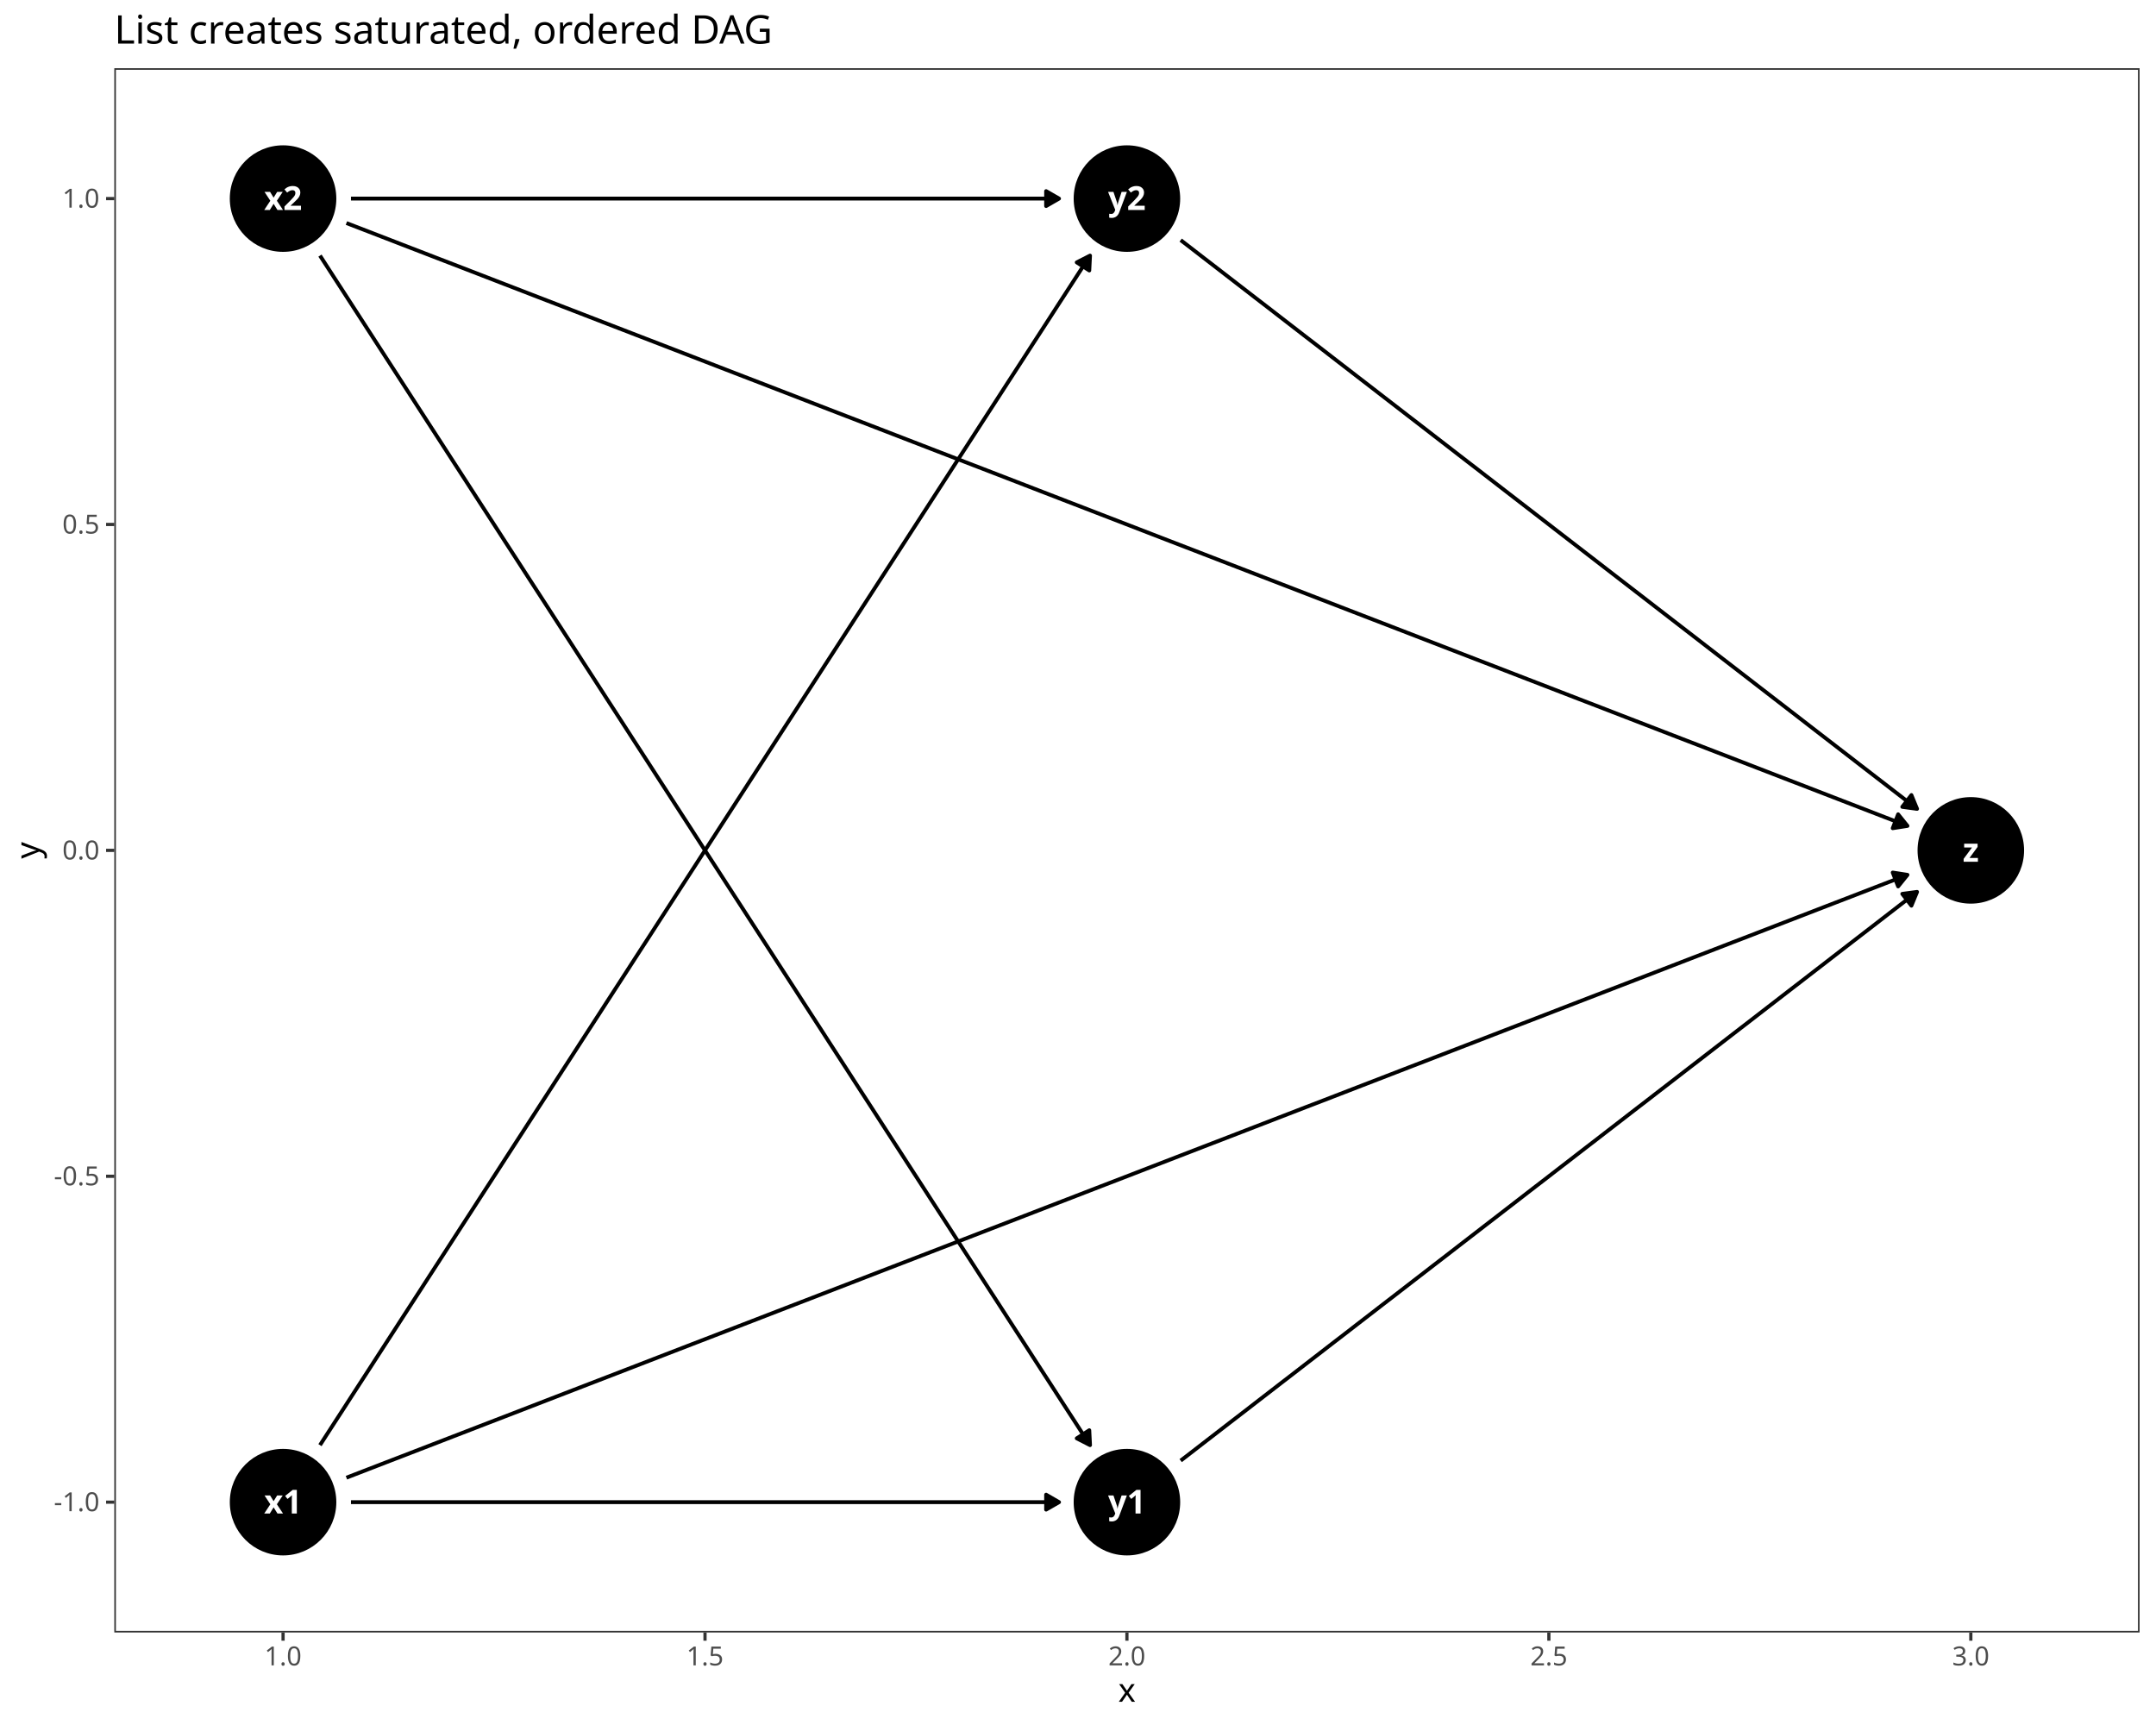
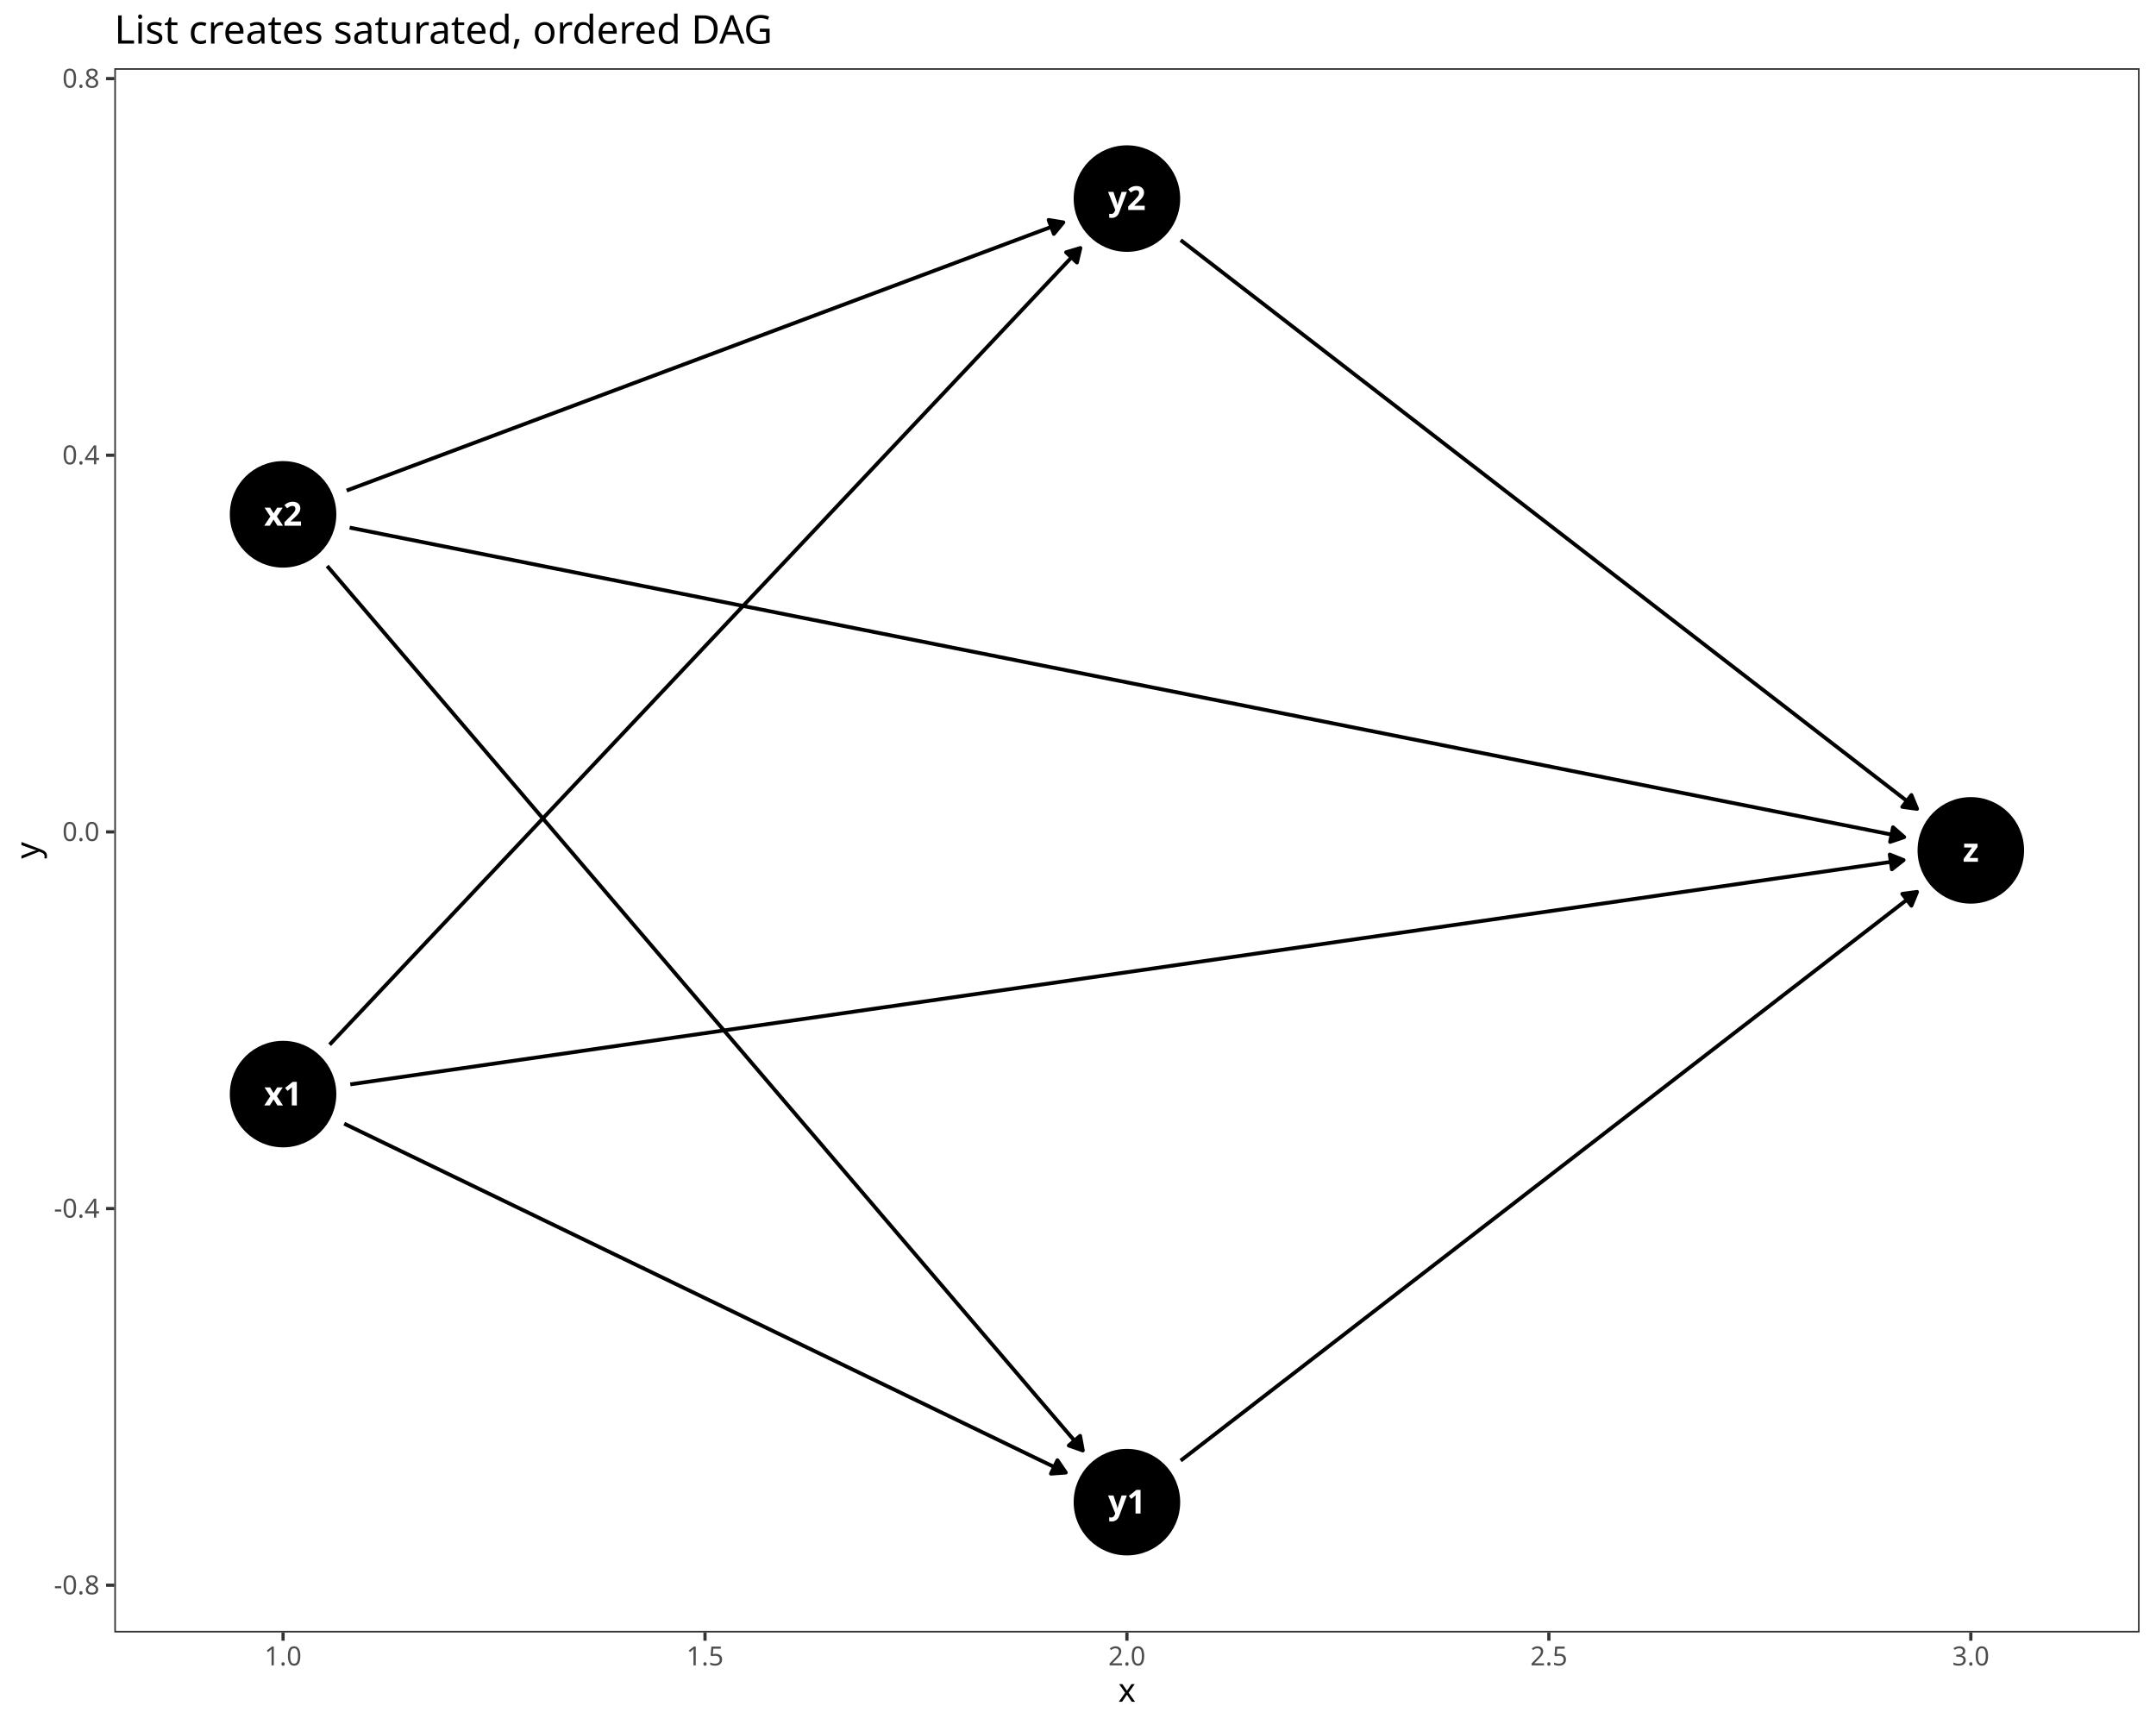
<svg xmlns="http://www.w3.org/2000/svg" class="svglite" data-engine-version="2.0" width="720.00pt" height="576.00pt" viewBox="0 0 720.00 576.00">
  <defs>
    <style type="text/css">
    .svglite line, .svglite polyline, .svglite polygon, .svglite path, .svglite rect, .svglite circle {
      fill: none;
      stroke: #000000;
      stroke-linecap: round;
      stroke-linejoin: round;
      stroke-miterlimit: 10.00;
    }
  </style>
  </defs>
  <rect width="100%" height="100%" style="stroke: none; fill: #FFFFFF;" />
  <defs>
    <clipPath id="cpMC4wMHw3MjAuMDB8MC4wMHw1NzYuMDA=">
      <rect x="0.00" y="0.00" width="720.00" height="576.00" />
    </clipPath>
  </defs>
  <g clip-path="url(#cpMC4wMHw3MjAuMDB8MC4wMHw1NzYuMDA=)">
    <rect x="0.00" y="0.00" width="720.00" height="576.00" style="stroke-width: 1.07; stroke: #FFFFFF; fill: #FFFFFF;" />
  </g>
  <defs>
    <clipPath id="cpMzguMTd8NzE0LjUyfDIyLjc4fDU0NS4xMQ==">
      <rect x="38.17" y="22.78" width="676.35" height="522.33" />
    </clipPath>
  </defs>
  <g clip-path="url(#cpMzguMTd8NzE0LjUyfDIyLjc4fDU0NS4xMQ==)">
    <rect x="38.17" y="22.78" width="676.35" height="522.33" style="stroke-width: 1.07; stroke: none; fill: #FFFFFF;" />
-     <circle cx="94.53" cy="501.59" r="17.43" style="stroke-width: 0.71; fill: #000000;" />
-     <circle cx="94.53" cy="66.31" r="17.43" style="stroke-width: 0.71; fill: #000000;" />
+     <circle cx="94.53" cy="365.33" r="17.43" style="stroke-width: 0.71; fill: #000000;" />
+     <circle cx="94.53" cy="171.75" r="17.43" style="stroke-width: 0.71; fill: #000000;" />
    <circle cx="376.34" cy="501.59" r="17.43" style="stroke-width: 0.71; fill: #000000;" />
    <circle cx="376.34" cy="66.31" r="17.43" style="stroke-width: 0.71; fill: #000000;" />
    <circle cx="658.16" cy="283.95" r="17.43" style="stroke-width: 0.71; fill: #000000;" />
-     <polyline points="117.21,501.59 117.30,501.59 120.15,501.59 123.00,501.59 125.84,501.59 128.69,501.59 131.54,501.59 134.38,501.59 137.23,501.59 140.08,501.59 142.92,501.59 145.77,501.59 148.62,501.59 151.46,501.59 154.31,501.59 157.16,501.59 160.00,501.59 162.85,501.59 165.70,501.59 168.54,501.59 171.39,501.59 174.24,501.59 177.08,501.59 179.93,501.59 182.78,501.59 185.62,501.59 188.47,501.59 191.32,501.59 194.16,501.59 197.01,501.59 199.86,501.59 202.70,501.59 205.55,501.59 208.40,501.59 211.24,501.59 214.09,501.59 216.94,501.59 219.78,501.59 222.63,501.59 225.47,501.59 228.32,501.59 231.17,501.59 234.01,501.59 236.86,501.59 239.71,501.59 242.55,501.59 245.40,501.59 248.25,501.59 251.09,501.59 253.94,501.59 256.79,501.59 259.63,501.59 262.48,501.59 265.33,501.59 268.17,501.59 271.02,501.59 273.87,501.59 276.71,501.59 279.56,501.59 282.41,501.59 285.25,501.59 288.10,501.59 290.95,501.59 293.79,501.59 296.64,501.59 299.49,501.59 302.33,501.59 305.18,501.59 308.03,501.59 310.87,501.59 313.72,501.59 316.57,501.59 319.41,501.59 322.26,501.59 325.11,501.59 327.95,501.59 330.80,501.59 333.65,501.59 336.49,501.59 339.34,501.59 342.19,501.59 345.03,501.59 347.88,501.59 350.73,501.59 353.57,501.59 353.67,501.59 " style="stroke-width: 1.28; stroke-linecap: butt;" />
-     <polygon points="349.35,504.08 353.67,501.59 349.35,499.09 " style="stroke-width: 1.28; stroke-linecap: butt; fill: #000000;" />
-     <polyline points="106.86,482.55 108.76,479.60 111.61,475.20 114.46,470.81 117.30,466.41 120.15,462.01 123.00,457.62 125.84,453.22 128.69,448.82 131.54,444.43 134.38,440.03 137.23,435.63 140.08,431.24 142.92,426.84 145.77,422.44 148.62,418.05 151.46,413.65 154.31,409.25 157.16,404.86 160.00,400.46 162.85,396.06 165.70,391.67 168.54,387.27 171.39,382.87 174.24,378.48 177.08,374.08 179.93,369.68 182.78,365.29 185.62,360.89 188.47,356.49 191.32,352.10 194.16,347.70 197.01,343.30 199.86,338.91 202.70,334.51 205.55,330.11 208.40,325.72 211.24,321.32 214.09,316.92 216.94,312.53 219.78,308.13 222.63,303.73 225.47,299.34 228.32,294.94 231.17,290.54 234.01,286.15 236.86,281.75 239.71,277.35 242.55,272.96 245.40,268.56 248.25,264.16 251.09,259.77 253.94,255.37 256.79,250.97 259.63,246.58 262.48,242.18 265.33,237.78 268.17,233.39 271.02,228.99 273.87,224.59 276.71,220.20 279.56,215.80 282.41,211.40 285.25,207.01 288.10,202.61 290.95,198.21 293.79,193.82 296.64,189.42 299.49,185.02 302.33,180.63 305.18,176.23 308.03,171.83 310.87,167.44 313.72,163.04 316.57,158.64 319.41,154.25 322.26,149.85 325.11,145.45 327.95,141.05 330.80,136.66 333.65,132.26 336.49,127.86 339.34,123.47 342.19,119.07 345.03,114.67 347.88,110.28 350.73,105.88 353.57,101.48 356.42,97.09 359.27,92.69 362.11,88.29 364.02,85.35 " style="stroke-width: 1.28; stroke-linecap: butt;" />
-     <polygon points="363.77,90.32 364.02,85.35 359.58,87.61 " style="stroke-width: 1.28; stroke-linecap: butt; fill: #000000;" />
-     <polyline points="115.69,493.42 117.30,492.79 123.00,490.59 128.69,488.39 134.38,486.20 140.08,484.00 145.77,481.80 151.46,479.60 157.16,477.40 162.85,475.20 168.54,473.01 174.24,470.81 179.93,468.61 185.62,466.41 191.32,464.21 197.01,462.01 202.70,459.82 208.40,457.62 214.09,455.42 219.78,453.22 225.47,451.02 231.17,448.82 236.86,446.63 242.55,444.43 248.25,442.23 253.94,440.03 259.63,437.83 265.33,435.63 271.02,433.44 276.71,431.24 282.41,429.04 288.10,426.84 293.79,424.64 299.49,422.44 305.18,420.25 310.87,418.05 316.57,415.85 322.26,413.65 327.95,411.45 333.65,409.25 339.34,407.06 345.03,404.86 350.73,402.66 356.42,400.46 362.11,398.26 367.80,396.06 373.50,393.87 379.19,391.67 384.88,389.47 390.58,387.27 396.27,385.07 401.96,382.87 407.66,380.68 413.35,378.48 419.04,376.28 424.74,374.08 430.43,371.88 436.12,369.68 441.82,367.49 447.51,365.29 453.20,363.09 458.90,360.89 464.59,358.69 470.28,356.49 475.98,354.30 481.67,352.10 487.36,349.90 493.06,347.70 498.75,345.50 504.44,343.30 510.13,341.11 515.83,338.91 521.52,336.71 527.21,334.51 532.91,332.31 538.60,330.11 544.29,327.92 549.99,325.72 555.68,323.52 561.37,321.32 567.07,319.12 572.76,316.92 578.45,314.72 584.15,312.53 589.84,310.33 595.53,308.13 601.23,305.93 606.92,303.73 612.61,301.53 618.31,299.34 624.00,297.14 629.69,294.94 635.39,292.74 637.00,292.12 " style="stroke-width: 1.28; stroke-linecap: butt;" />
-     <polygon points="633.88,295.99 637.00,292.12 632.08,291.35 " style="stroke-width: 1.28; stroke-linecap: butt; fill: #000000;" />
-     <polyline points="106.86,85.35 108.76,88.29 111.61,92.69 114.46,97.09 117.30,101.48 120.15,105.88 123.00,110.28 125.84,114.67 128.69,119.07 131.54,123.47 134.38,127.86 137.23,132.26 140.08,136.66 142.92,141.05 145.77,145.45 148.62,149.85 151.46,154.25 154.31,158.64 157.16,163.04 160.00,167.44 162.85,171.83 165.70,176.23 168.54,180.63 171.39,185.02 174.24,189.42 177.08,193.82 179.93,198.21 182.78,202.61 185.62,207.01 188.47,211.40 191.32,215.80 194.16,220.20 197.01,224.59 199.86,228.99 202.70,233.39 205.55,237.78 208.40,242.18 211.24,246.58 214.09,250.97 216.94,255.37 219.78,259.77 222.63,264.16 225.47,268.56 228.32,272.96 231.17,277.35 234.01,281.75 236.86,286.15 239.71,290.54 242.55,294.94 245.40,299.34 248.25,303.73 251.09,308.13 253.94,312.53 256.79,316.92 259.63,321.32 262.48,325.72 265.33,330.11 268.17,334.51 271.02,338.91 273.87,343.30 276.71,347.70 279.56,352.10 282.41,356.49 285.25,360.89 288.10,365.29 290.95,369.68 293.79,374.08 296.64,378.48 299.49,382.87 302.33,387.27 305.18,391.67 308.03,396.06 310.87,400.46 313.72,404.86 316.57,409.25 319.41,413.65 322.26,418.05 325.11,422.44 327.95,426.84 330.80,431.24 333.65,435.63 336.49,440.03 339.34,444.43 342.19,448.82 345.03,453.22 347.88,457.62 350.73,462.01 353.57,466.41 356.42,470.81 359.27,475.20 362.11,479.60 364.02,482.55 " style="stroke-width: 1.28; stroke-linecap: butt;" />
-     <polygon points="359.58,480.28 364.02,482.55 363.77,477.57 " style="stroke-width: 1.28; stroke-linecap: butt; fill: #000000;" />
-     <polyline points="117.21,66.31 117.30,66.31 120.15,66.31 123.00,66.31 125.84,66.31 128.69,66.31 131.54,66.31 134.38,66.31 137.23,66.31 140.08,66.31 142.92,66.31 145.77,66.31 148.62,66.31 151.46,66.31 154.31,66.31 157.16,66.31 160.00,66.31 162.85,66.31 165.70,66.31 168.54,66.31 171.39,66.31 174.24,66.31 177.08,66.31 179.93,66.31 182.78,66.31 185.62,66.31 188.47,66.31 191.32,66.31 194.16,66.31 197.01,66.31 199.86,66.31 202.70,66.31 205.55,66.31 208.40,66.31 211.24,66.31 214.09,66.31 216.94,66.31 219.78,66.31 222.63,66.31 225.47,66.31 228.32,66.31 231.17,66.31 234.01,66.31 236.86,66.31 239.71,66.31 242.55,66.31 245.40,66.31 248.25,66.31 251.09,66.31 253.94,66.31 256.79,66.31 259.63,66.31 262.48,66.31 265.33,66.31 268.17,66.31 271.02,66.31 273.87,66.31 276.71,66.31 279.56,66.31 282.41,66.31 285.25,66.31 288.10,66.31 290.95,66.31 293.79,66.31 296.64,66.31 299.49,66.31 302.33,66.31 305.18,66.31 308.03,66.31 310.87,66.31 313.72,66.31 316.57,66.31 319.41,66.31 322.26,66.31 325.11,66.31 327.95,66.31 330.80,66.31 333.65,66.31 336.49,66.31 339.34,66.31 342.19,66.31 345.03,66.31 347.88,66.31 350.73,66.31 353.57,66.31 353.67,66.31 " style="stroke-width: 1.28; stroke-linecap: butt;" />
-     <polygon points="349.35,68.80 353.67,66.31 349.35,63.82 " style="stroke-width: 1.28; stroke-linecap: butt; fill: #000000;" />
-     <polyline points="115.69,74.48 117.30,75.10 123.00,77.30 128.69,79.50 134.38,81.70 140.08,83.90 145.77,86.10 151.46,88.29 157.16,90.49 162.85,92.69 168.54,94.89 174.24,97.09 179.93,99.29 185.62,101.48 191.32,103.68 197.01,105.88 202.70,108.08 208.40,110.28 214.09,112.48 219.78,114.67 225.47,116.87 231.17,119.07 236.86,121.27 242.55,123.47 248.25,125.67 253.94,127.86 259.63,130.06 265.33,132.26 271.02,134.46 276.71,136.66 282.41,138.86 288.10,141.05 293.79,143.25 299.49,145.45 305.18,147.65 310.87,149.85 316.57,152.05 322.26,154.25 327.95,156.44 333.65,158.64 339.34,160.84 345.03,163.04 350.73,165.24 356.42,167.44 362.11,169.63 367.80,171.83 373.50,174.03 379.19,176.23 384.88,178.43 390.58,180.63 396.27,182.82 401.96,185.02 407.66,187.22 413.35,189.42 419.04,191.62 424.74,193.82 430.43,196.01 436.12,198.21 441.82,200.41 447.51,202.61 453.20,204.81 458.90,207.01 464.59,209.20 470.28,211.40 475.98,213.60 481.67,215.80 487.36,218.00 493.06,220.20 498.75,222.39 504.44,224.59 510.13,226.79 515.83,228.99 521.52,231.19 527.21,233.39 532.91,235.58 538.60,237.78 544.29,239.98 549.99,242.18 555.68,244.38 561.37,246.58 567.07,248.77 572.76,250.97 578.45,253.17 584.15,255.37 589.84,257.57 595.53,259.77 601.23,261.96 606.92,264.16 612.61,266.36 618.31,268.56 624.00,270.76 629.69,272.96 635.39,275.15 637.00,275.78 " style="stroke-width: 1.28; stroke-linecap: butt;" />
-     <polygon points="632.08,276.55 637.00,275.78 633.88,271.90 " style="stroke-width: 1.28; stroke-linecap: butt; fill: #000000;" />
+     <polyline points="114.95,375.20 117.30,376.34 120.15,377.72 123.00,379.09 125.84,380.47 128.69,381.85 131.54,383.22 134.38,384.60 137.23,385.98 140.08,387.35 142.92,388.73 145.77,390.10 148.62,391.48 151.46,392.86 154.31,394.23 157.16,395.61 160.00,396.99 162.85,398.36 165.70,399.74 168.54,401.11 171.39,402.49 174.24,403.87 177.08,405.24 179.93,406.62 182.78,408.00 185.62,409.37 188.47,410.75 191.32,412.13 194.16,413.50 197.01,414.88 199.86,416.25 202.70,417.63 205.55,419.01 208.40,420.38 211.24,421.76 214.09,423.14 216.94,424.51 219.78,425.89 222.63,427.26 225.47,428.64 228.32,430.02 231.17,431.39 234.01,432.77 236.86,434.15 239.71,435.52 242.55,436.90 245.40,438.27 248.25,439.65 251.09,441.03 253.94,442.40 256.79,443.78 259.63,445.16 262.48,446.53 265.33,447.91 268.17,449.29 271.02,450.66 273.87,452.04 276.71,453.41 279.56,454.79 282.41,456.17 285.25,457.54 288.10,458.92 290.95,460.30 293.79,461.67 296.64,463.05 299.49,464.42 302.33,465.80 305.18,467.18 308.03,468.55 310.87,469.93 313.72,471.31 316.57,472.68 319.41,474.06 322.26,475.44 325.11,476.81 327.95,478.19 330.80,479.56 333.65,480.94 336.49,482.32 339.34,483.69 342.19,485.07 345.03,486.45 347.88,487.82 350.73,489.20 353.57,490.57 355.93,491.71 " style="stroke-width: 1.28; stroke-linecap: butt;" />
+     <polygon points="350.96,492.08 355.93,491.71 353.13,487.59 " style="stroke-width: 1.28; stroke-linecap: butt; fill: #000000;" />
+     <polyline points="110.08,348.83 111.61,347.21 114.46,344.19 117.30,341.17 120.15,338.15 123.00,335.13 125.84,332.11 128.69,329.09 131.54,326.07 134.38,323.04 137.23,320.02 140.08,317.00 142.92,313.98 145.77,310.96 148.62,307.94 151.46,304.92 154.31,301.90 157.16,298.88 160.00,295.86 162.85,292.84 165.70,289.82 168.54,286.80 171.39,283.78 174.24,280.76 177.08,277.74 179.93,274.72 182.78,271.70 185.62,268.68 188.47,265.66 191.32,262.64 194.16,259.62 197.01,256.60 199.86,253.58 202.70,250.56 205.55,247.53 208.40,244.51 211.24,241.49 214.09,238.47 216.94,235.45 219.78,232.43 222.63,229.41 225.47,226.39 228.32,223.37 231.17,220.35 234.01,217.33 236.86,214.31 239.71,211.29 242.55,208.27 245.40,205.25 248.25,202.23 251.09,199.21 253.94,196.19 256.79,193.17 259.63,190.15 262.48,187.13 265.33,184.11 268.17,181.09 271.02,178.07 273.87,175.05 276.71,172.02 279.56,169.00 282.41,165.98 285.25,162.96 288.10,159.94 290.95,156.92 293.79,153.90 296.64,150.88 299.49,147.86 302.33,144.84 305.18,141.82 308.03,138.80 310.87,135.78 313.72,132.76 316.57,129.74 319.41,126.72 322.26,123.70 325.11,120.68 327.95,117.66 330.80,114.64 333.65,111.62 336.49,108.60 339.34,105.58 342.19,102.56 345.03,99.54 347.88,96.51 350.73,93.49 353.57,90.47 356.42,87.45 359.27,84.43 360.79,82.81 " style="stroke-width: 1.28; stroke-linecap: butt;" />
+     <polygon points="359.65,87.66 360.79,82.81 356.02,84.25 " style="stroke-width: 1.28; stroke-linecap: butt; fill: #000000;" />
+     <polyline points="116.98,362.09 117.30,362.04 123.00,361.22 128.69,360.40 134.38,359.58 140.08,358.75 145.77,357.93 151.46,357.11 157.16,356.29 162.85,355.47 168.54,354.64 174.24,353.82 179.93,353.00 185.62,352.18 191.32,351.36 197.01,350.53 202.70,349.71 208.40,348.89 214.09,348.07 219.78,347.25 225.47,346.42 231.17,345.60 236.86,344.78 242.55,343.96 248.25,343.14 253.94,342.31 259.63,341.49 265.33,340.67 271.02,339.85 276.71,339.03 282.41,338.20 288.10,337.38 293.79,336.56 299.49,335.74 305.18,334.91 310.87,334.09 316.57,333.27 322.26,332.45 327.95,331.63 333.65,330.80 339.34,329.98 345.03,329.16 350.73,328.34 356.42,327.52 362.11,326.69 367.80,325.87 373.50,325.05 379.19,324.23 384.88,323.41 390.58,322.58 396.27,321.76 401.96,320.94 407.66,320.12 413.35,319.30 419.04,318.47 424.74,317.65 430.43,316.83 436.12,316.01 441.82,315.19 447.51,314.36 453.20,313.54 458.90,312.72 464.59,311.90 470.28,311.08 475.98,310.25 481.67,309.43 487.36,308.61 493.06,307.79 498.75,306.97 504.44,306.14 510.13,305.32 515.83,304.50 521.52,303.68 527.21,302.86 532.91,302.03 538.60,301.21 544.29,300.39 549.99,299.57 555.68,298.74 561.37,297.92 567.07,297.10 572.76,296.28 578.45,295.46 584.15,294.63 589.84,293.81 595.53,292.99 601.23,292.17 606.92,291.35 612.61,290.52 618.31,289.70 624.00,288.88 629.69,288.06 635.39,287.24 635.71,287.19 " style="stroke-width: 1.28; stroke-linecap: butt;" />
+     <polygon points="631.80,290.27 635.71,287.19 631.09,285.34 " style="stroke-width: 1.28; stroke-linecap: butt; fill: #000000;" />
+     <polyline points="109.26,188.99 111.61,191.74 114.46,195.07 117.30,198.40 120.15,201.73 123.00,205.06 125.84,208.39 128.69,211.73 131.54,215.06 134.38,218.39 137.23,221.72 140.08,225.05 142.92,228.38 145.77,231.72 148.62,235.05 151.46,238.38 154.31,241.71 157.16,245.04 160.00,248.37 162.85,251.71 165.70,255.04 168.54,258.37 171.39,261.70 174.24,265.03 177.08,268.37 179.93,271.70 182.78,275.03 185.62,278.36 188.47,281.69 191.32,285.02 194.16,288.36 197.01,291.69 199.86,295.02 202.70,298.35 205.55,301.68 208.40,305.01 211.24,308.35 214.09,311.68 216.94,315.01 219.78,318.34 222.63,321.67 225.47,325.00 228.32,328.34 231.17,331.67 234.01,335.00 236.86,338.33 239.71,341.66 242.55,344.99 245.40,348.33 248.25,351.66 251.09,354.99 253.94,358.32 256.79,361.65 259.63,364.98 262.48,368.32 265.33,371.65 268.17,374.98 271.02,378.31 273.87,381.64 276.71,384.98 279.56,388.31 282.41,391.64 285.25,394.97 288.10,398.30 290.95,401.63 293.79,404.97 296.64,408.30 299.49,411.63 302.33,414.96 305.18,418.29 308.03,421.62 310.87,424.96 313.72,428.29 316.57,431.62 319.41,434.95 322.26,438.28 325.11,441.61 327.95,444.95 330.80,448.28 333.65,451.61 336.49,454.94 339.34,458.27 342.19,461.60 345.03,464.94 347.88,468.27 350.73,471.60 353.57,474.93 356.42,478.26 359.27,481.59 361.61,484.34 " style="stroke-width: 1.28; stroke-linecap: butt;" />
+     <polygon points="356.92,482.68 361.61,484.34 360.71,479.45 " style="stroke-width: 1.28; stroke-linecap: butt; fill: #000000;" />
+     <polyline points="115.77,163.80 117.30,163.23 120.15,162.16 123.00,161.10 125.84,160.03 128.69,158.97 131.54,157.90 134.38,156.84 137.23,155.77 140.08,154.71 142.92,153.64 145.77,152.58 148.62,151.51 151.46,150.45 154.31,149.38 157.16,148.32 160.00,147.25 162.85,146.19 165.70,145.12 168.54,144.06 171.39,142.99 174.24,141.93 177.08,140.86 179.93,139.80 182.78,138.73 185.62,137.67 188.47,136.60 191.32,135.54 194.16,134.47 197.01,133.41 199.86,132.34 202.70,131.28 205.55,130.21 208.40,129.15 211.24,128.08 214.09,127.02 216.94,125.95 219.78,124.89 222.63,123.82 225.47,122.76 228.32,121.69 231.17,120.63 234.01,119.56 236.86,118.50 239.71,117.43 242.55,116.37 245.40,115.30 248.25,114.24 251.09,113.17 253.94,112.11 256.79,111.04 259.63,109.98 262.48,108.91 265.33,107.85 268.17,106.78 271.02,105.72 273.87,104.65 276.71,103.59 279.56,102.52 282.41,101.46 285.25,100.39 288.10,99.33 290.95,98.26 293.79,97.20 296.64,96.13 299.49,95.07 302.33,94.00 305.18,92.94 308.03,91.87 310.87,90.81 313.72,89.74 316.57,88.68 319.41,87.61 322.26,86.55 325.11,85.48 327.95,84.42 330.80,83.35 333.65,82.29 336.49,81.22 339.34,80.16 342.19,79.09 345.03,78.03 347.88,76.96 350.73,75.90 353.57,74.83 355.11,74.26 " style="stroke-width: 1.28; stroke-linecap: butt;" />
+     <polygon points="351.94,78.10 355.11,74.26 350.19,73.44 " style="stroke-width: 1.28; stroke-linecap: butt; fill: #000000;" />
+     <polyline points="116.77,176.17 117.30,176.28 123.00,177.41 128.69,178.55 134.38,179.68 140.08,180.81 145.77,181.95 151.46,183.08 157.16,184.21 162.85,185.35 168.54,186.48 174.24,187.61 179.93,188.75 185.62,189.88 191.32,191.01 197.01,192.15 202.70,193.28 208.40,194.41 214.09,195.55 219.78,196.68 225.47,197.81 231.17,198.95 236.86,200.08 242.55,201.21 248.25,202.35 253.94,203.48 259.63,204.61 265.33,205.75 271.02,206.88 276.71,208.01 282.41,209.15 288.10,210.28 293.79,211.41 299.49,212.55 305.18,213.68 310.87,214.81 316.57,215.95 322.26,217.08 327.95,218.21 333.65,219.35 339.34,220.48 345.03,221.61 350.73,222.75 356.42,223.88 362.11,225.01 367.80,226.15 373.50,227.28 379.19,228.41 384.88,229.55 390.58,230.68 396.27,231.81 401.96,232.95 407.66,234.08 413.35,235.21 419.04,236.35 424.74,237.48 430.43,238.61 436.12,239.75 441.82,240.88 447.51,242.01 453.20,243.15 458.90,244.28 464.59,245.41 470.28,246.55 475.98,247.68 481.67,248.81 487.36,249.95 493.06,251.08 498.75,252.21 504.44,253.35 510.13,254.48 515.83,255.61 521.52,256.75 527.21,257.88 532.91,259.01 538.60,260.15 544.29,261.28 549.99,262.41 555.68,263.55 561.37,264.68 567.07,265.81 572.76,266.95 578.45,268.08 584.15,269.21 589.84,270.35 595.53,271.48 601.23,272.61 606.92,273.75 612.61,274.88 618.31,276.01 624.00,277.15 629.69,278.28 635.39,279.41 635.92,279.52 " style="stroke-width: 1.28; stroke-linecap: butt;" />
+     <polygon points="631.20,281.12 635.92,279.52 632.17,276.24 " style="stroke-width: 1.28; stroke-linecap: butt; fill: #000000;" />
    <polyline points="394.29,487.72 396.27,486.20 399.12,484.00 401.96,481.80 404.81,479.60 407.66,477.40 410.50,475.20 413.35,473.01 416.20,470.81 419.04,468.61 421.89,466.41 424.74,464.21 427.58,462.01 430.43,459.82 433.28,457.62 436.12,455.42 438.97,453.22 441.82,451.02 444.66,448.82 447.51,446.63 450.36,444.43 453.20,442.23 456.05,440.03 458.90,437.83 461.74,435.63 464.59,433.44 467.44,431.24 470.28,429.04 473.13,426.84 475.98,424.64 478.82,422.44 481.67,420.25 484.52,418.05 487.36,415.85 490.21,413.65 493.06,411.45 495.90,409.25 498.75,407.06 501.59,404.86 504.44,402.66 507.29,400.46 510.13,398.26 512.98,396.06 515.83,393.87 518.67,391.67 521.52,389.47 524.37,387.27 527.21,385.07 530.06,382.87 532.91,380.68 535.75,378.48 538.60,376.28 541.45,374.08 544.29,371.88 547.14,369.68 549.99,367.49 552.83,365.29 555.68,363.09 558.53,360.89 561.37,358.69 564.22,356.49 567.07,354.30 569.91,352.10 572.76,349.90 575.61,347.70 578.45,345.50 581.30,343.30 584.15,341.11 586.99,338.91 589.84,336.71 592.69,334.51 595.53,332.31 598.38,330.11 601.23,327.92 604.07,325.72 606.92,323.52 609.77,321.32 612.61,319.12 615.46,316.92 618.31,314.72 621.15,312.53 624.00,310.33 626.85,308.13 629.69,305.93 632.54,303.73 635.39,301.53 638.23,299.34 640.21,297.81 " style="stroke-width: 1.28; stroke-linecap: butt;" />
    <polygon points="638.32,302.42 640.21,297.81 635.27,298.47 " style="stroke-width: 1.28; stroke-linecap: butt; fill: #000000;" />
    <polyline points="394.29,80.17 396.27,81.70 399.12,83.90 401.96,86.10 404.81,88.29 407.66,90.49 410.50,92.69 413.35,94.89 416.20,97.09 419.04,99.29 421.89,101.48 424.74,103.68 427.58,105.88 430.43,108.08 433.28,110.28 436.12,112.48 438.97,114.67 441.82,116.87 444.66,119.07 447.51,121.27 450.36,123.47 453.20,125.67 456.05,127.86 458.90,130.06 461.74,132.26 464.59,134.46 467.44,136.66 470.28,138.86 473.13,141.05 475.98,143.25 478.82,145.45 481.67,147.65 484.52,149.85 487.36,152.05 490.21,154.25 493.06,156.44 495.90,158.64 498.75,160.84 501.59,163.04 504.44,165.24 507.29,167.44 510.13,169.63 512.98,171.83 515.83,174.03 518.67,176.23 521.52,178.43 524.37,180.63 527.21,182.82 530.06,185.02 532.91,187.22 535.75,189.42 538.60,191.62 541.45,193.82 544.29,196.01 547.14,198.21 549.99,200.41 552.83,202.61 555.68,204.81 558.53,207.01 561.37,209.20 564.22,211.40 567.07,213.60 569.91,215.80 572.76,218.00 575.61,220.20 578.45,222.39 581.30,224.59 584.15,226.79 586.99,228.99 589.84,231.19 592.69,233.39 595.53,235.58 598.38,237.78 601.23,239.98 604.07,242.18 606.92,244.38 609.77,246.58 612.61,248.77 615.46,250.97 618.31,253.17 621.15,255.37 624.00,257.57 626.85,259.77 629.69,261.96 632.54,264.16 635.39,266.36 638.23,268.56 640.21,270.09 " style="stroke-width: 1.28; stroke-linecap: butt;" />
    <polygon points="635.27,269.42 640.21,270.09 638.32,265.48 " style="stroke-width: 1.28; stroke-linecap: butt; fill: #000000;" />
-     <text x="94.53" y="505.38" text-anchor="middle" style="font-size: 11.04px; font-weight: bold; fill: #FFFFFF; font-family: sans;" textLength="11.66px" lengthAdjust="spacingAndGlyphs">x1</text>
-     <text x="94.53" y="70.11" text-anchor="middle" style="font-size: 11.04px; font-weight: bold; fill: #FFFFFF; font-family: sans;" textLength="11.66px" lengthAdjust="spacingAndGlyphs">x2</text>
+     <text x="94.53" y="369.13" text-anchor="middle" style="font-size: 11.04px; font-weight: bold; fill: #FFFFFF; font-family: sans;" textLength="11.66px" lengthAdjust="spacingAndGlyphs">x1</text>
+     <text x="94.53" y="175.54" text-anchor="middle" style="font-size: 11.04px; font-weight: bold; fill: #FFFFFF; font-family: sans;" textLength="11.66px" lengthAdjust="spacingAndGlyphs">x2</text>
    <text x="376.34" y="505.38" text-anchor="middle" style="font-size: 11.04px; font-weight: bold; fill: #FFFFFF; font-family: sans;" textLength="11.66px" lengthAdjust="spacingAndGlyphs">y1</text>
    <text x="376.34" y="70.11" text-anchor="middle" style="font-size: 11.04px; font-weight: bold; fill: #FFFFFF; font-family: sans;" textLength="11.66px" lengthAdjust="spacingAndGlyphs">y2</text>
    <text x="658.16" y="287.75" text-anchor="middle" style="font-size: 11.04px; font-weight: bold; fill: #FFFFFF; font-family: sans;" textLength="5.52px" lengthAdjust="spacingAndGlyphs">z</text>
    <rect x="38.17" y="22.78" width="676.35" height="522.33" style="stroke-width: 1.07; stroke: #333333;" />
  </g>
  <g clip-path="url(#cpMC4wMHw3MjAuMDB8MC4wMHw1NzYuMDA=)">
-     <text x="33.24" y="504.61" text-anchor="end" style="font-size: 8.80px; fill: #4D4D4D; font-family: sans;" textLength="15.16px" lengthAdjust="spacingAndGlyphs">-1.0</text>
-     <text x="33.24" y="395.79" text-anchor="end" style="font-size: 8.80px; fill: #4D4D4D; font-family: sans;" textLength="15.16px" lengthAdjust="spacingAndGlyphs">-0.5</text>
-     <text x="33.24" y="286.98" text-anchor="end" style="font-size: 8.80px; fill: #4D4D4D; font-family: sans;" textLength="12.23px" lengthAdjust="spacingAndGlyphs">0.0</text>
-     <text x="33.24" y="178.16" text-anchor="end" style="font-size: 8.80px; fill: #4D4D4D; font-family: sans;" textLength="12.23px" lengthAdjust="spacingAndGlyphs">0.5</text>
-     <text x="33.24" y="69.34" text-anchor="end" style="font-size: 8.80px; fill: #4D4D4D; font-family: sans;" textLength="12.23px" lengthAdjust="spacingAndGlyphs">1.0</text>
-     <polyline points="35.43,501.59 38.17,501.59 " style="stroke-width: 1.07; stroke: #333333; stroke-linecap: butt;" />
-     <polyline points="35.43,392.77 38.17,392.77 " style="stroke-width: 1.07; stroke: #333333; stroke-linecap: butt;" />
-     <polyline points="35.43,283.95 38.17,283.95 " style="stroke-width: 1.07; stroke: #333333; stroke-linecap: butt;" />
-     <polyline points="35.43,175.13 38.17,175.13 " style="stroke-width: 1.07; stroke: #333333; stroke-linecap: butt;" />
-     <polyline points="35.43,66.31 38.17,66.31 " style="stroke-width: 1.07; stroke: #333333; stroke-linecap: butt;" />
+     <text x="33.24" y="532.36" text-anchor="end" style="font-size: 8.80px; fill: #4D4D4D; font-family: sans;" textLength="15.16px" lengthAdjust="spacingAndGlyphs">-0.8</text>
+     <text x="33.24" y="406.58" text-anchor="end" style="font-size: 8.80px; fill: #4D4D4D; font-family: sans;" textLength="15.16px" lengthAdjust="spacingAndGlyphs">-0.4</text>
+     <text x="33.24" y="280.81" text-anchor="end" style="font-size: 8.80px; fill: #4D4D4D; font-family: sans;" textLength="12.23px" lengthAdjust="spacingAndGlyphs">0.0</text>
+     <text x="33.24" y="155.04" text-anchor="end" style="font-size: 8.80px; fill: #4D4D4D; font-family: sans;" textLength="12.23px" lengthAdjust="spacingAndGlyphs">0.4</text>
+     <text x="33.24" y="29.27" text-anchor="end" style="font-size: 8.80px; fill: #4D4D4D; font-family: sans;" textLength="12.23px" lengthAdjust="spacingAndGlyphs">0.8</text>
+     <polyline points="35.43,529.33 38.17,529.33 " style="stroke-width: 1.07; stroke: #333333; stroke-linecap: butt;" />
+     <polyline points="35.43,403.56 38.17,403.56 " style="stroke-width: 1.07; stroke: #333333; stroke-linecap: butt;" />
+     <polyline points="35.43,277.78 38.17,277.78 " style="stroke-width: 1.07; stroke: #333333; stroke-linecap: butt;" />
+     <polyline points="35.43,152.01 38.17,152.01 " style="stroke-width: 1.07; stroke: #333333; stroke-linecap: butt;" />
+     <polyline points="35.43,26.24 38.17,26.24 " style="stroke-width: 1.07; stroke: #333333; stroke-linecap: butt;" />
    <polyline points="94.53,547.85 94.53,545.11 " style="stroke-width: 1.07; stroke: #333333; stroke-linecap: butt;" />
    <polyline points="235.44,547.85 235.44,545.11 " style="stroke-width: 1.07; stroke: #333333; stroke-linecap: butt;" />
    <polyline points="376.34,547.85 376.34,545.11 " style="stroke-width: 1.07; stroke: #333333; stroke-linecap: butt;" />
    <polyline points="517.25,547.85 517.25,545.11 " style="stroke-width: 1.07; stroke: #333333; stroke-linecap: butt;" />
    <polyline points="658.16,547.85 658.16,545.11 " style="stroke-width: 1.07; stroke: #333333; stroke-linecap: butt;" />
    <text x="94.53" y="556.10" text-anchor="middle" style="font-size: 8.80px; fill: #4D4D4D; font-family: sans;" textLength="12.23px" lengthAdjust="spacingAndGlyphs">1.0</text>
    <text x="235.44" y="556.10" text-anchor="middle" style="font-size: 8.80px; fill: #4D4D4D; font-family: sans;" textLength="12.23px" lengthAdjust="spacingAndGlyphs">1.5</text>
    <text x="376.34" y="556.10" text-anchor="middle" style="font-size: 8.80px; fill: #4D4D4D; font-family: sans;" textLength="12.23px" lengthAdjust="spacingAndGlyphs">2.0</text>
    <text x="517.25" y="556.10" text-anchor="middle" style="font-size: 8.80px; fill: #4D4D4D; font-family: sans;" textLength="12.23px" lengthAdjust="spacingAndGlyphs">2.5</text>
    <text x="658.16" y="556.10" text-anchor="middle" style="font-size: 8.80px; fill: #4D4D4D; font-family: sans;" textLength="12.23px" lengthAdjust="spacingAndGlyphs">3.0</text>
    <text x="376.34" y="568.24" text-anchor="middle" style="font-size: 11.00px; font-family: sans;" textLength="5.50px" lengthAdjust="spacingAndGlyphs">x</text>
    <text transform="translate(13.05,283.95) rotate(-90)" text-anchor="middle" style="font-size: 11.00px; font-family: sans;" textLength="5.50px" lengthAdjust="spacingAndGlyphs">y</text>
    <text x="38.17" y="14.56" style="font-size: 13.20px; font-family: sans;" textLength="211.34px" lengthAdjust="spacingAndGlyphs">List creates saturated, ordered DAG</text>
  </g>
</svg>
